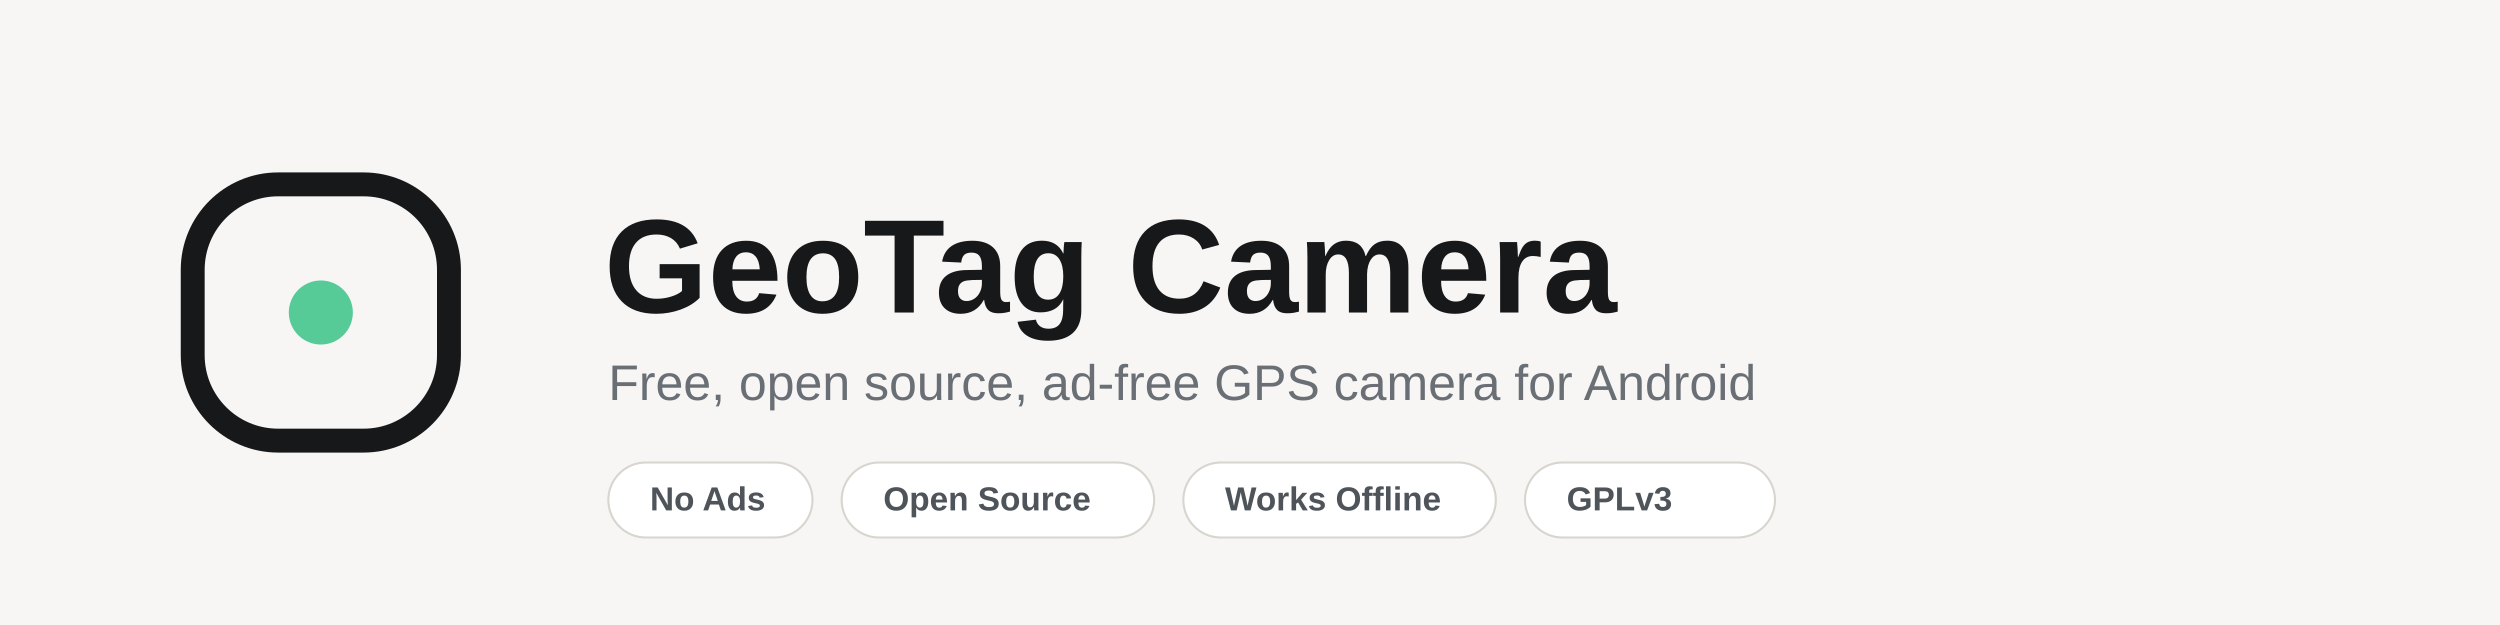
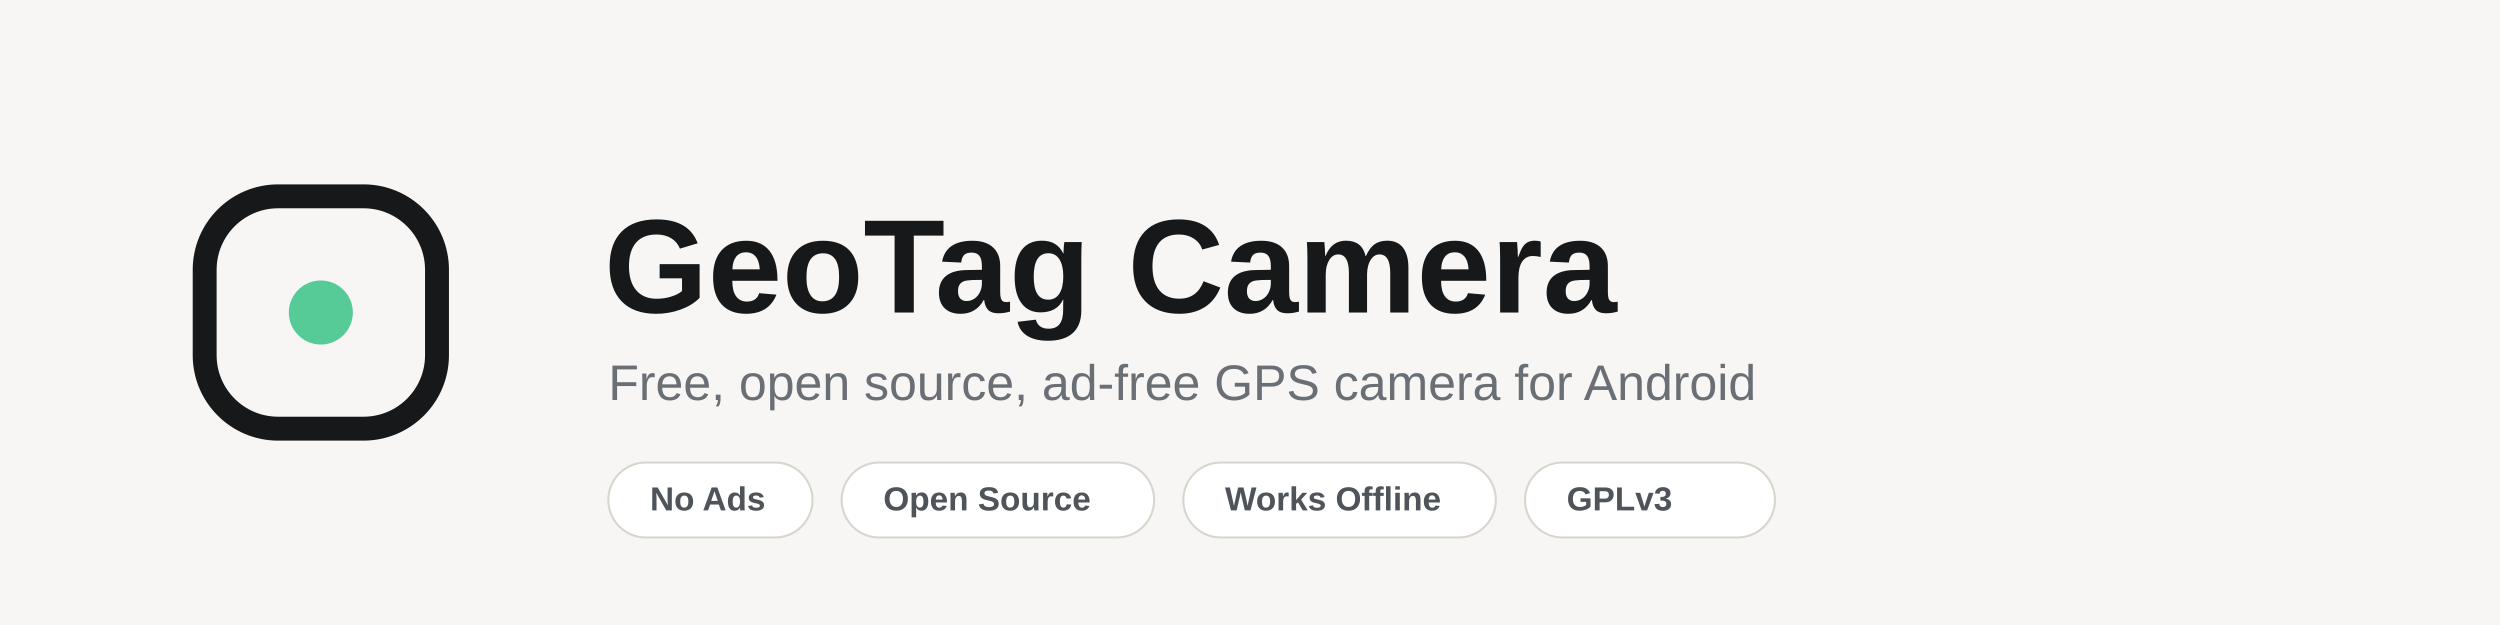
<svg xmlns="http://www.w3.org/2000/svg" viewBox="0 0 1200 300" width="1200" height="300" role="img" aria-label="GeoTag Camera">
  <rect width="1200" height="300" fill="#F7F6F4" />
  <g transform="translate(72,68) scale(0.82)">
-     <rect x="25" y="25" width="150" height="150" rx="50" fill="none" stroke="#16181A" stroke-width="14" />
+     <rect x="32" y="32" width="136" height="136" rx="43" fill="none" stroke="#16181A" stroke-width="14" />
    <circle cx="100" cy="100" r="18.75" fill="#56CB98" />
  </g>
  <text x="290" y="150" font-family="Arial, Helvetica, sans-serif" font-size="64" font-weight="800" fill="#16181A">GeoTag Camera</text>
  <text x="292" y="192" font-family="Arial, Helvetica, sans-serif" font-size="24" fill="#6A6F75">Free, open source, ad-free GPS camera for Android</text>
  <g font-family="Arial, Helvetica, sans-serif" font-size="16" font-weight="600" fill="#4E5459">
    <rect x="292" y="222" width="98" height="36" rx="18" fill="#FFFFFF" stroke="#D8D5CF" />
    <text x="312" y="245">No Ads</text>
    <rect x="404" y="222" width="150" height="36" rx="18" fill="#FFFFFF" stroke="#D8D5CF" />
    <text x="424" y="245">Open Source</text>
    <rect x="568" y="222" width="150" height="36" rx="18" fill="#FFFFFF" stroke="#D8D5CF" />
    <text x="588" y="245">Works Offline</text>
    <rect x="732" y="222" width="120" height="36" rx="18" fill="#FFFFFF" stroke="#D8D5CF" />
    <text x="752" y="245">GPLv3</text>
  </g>
</svg>
